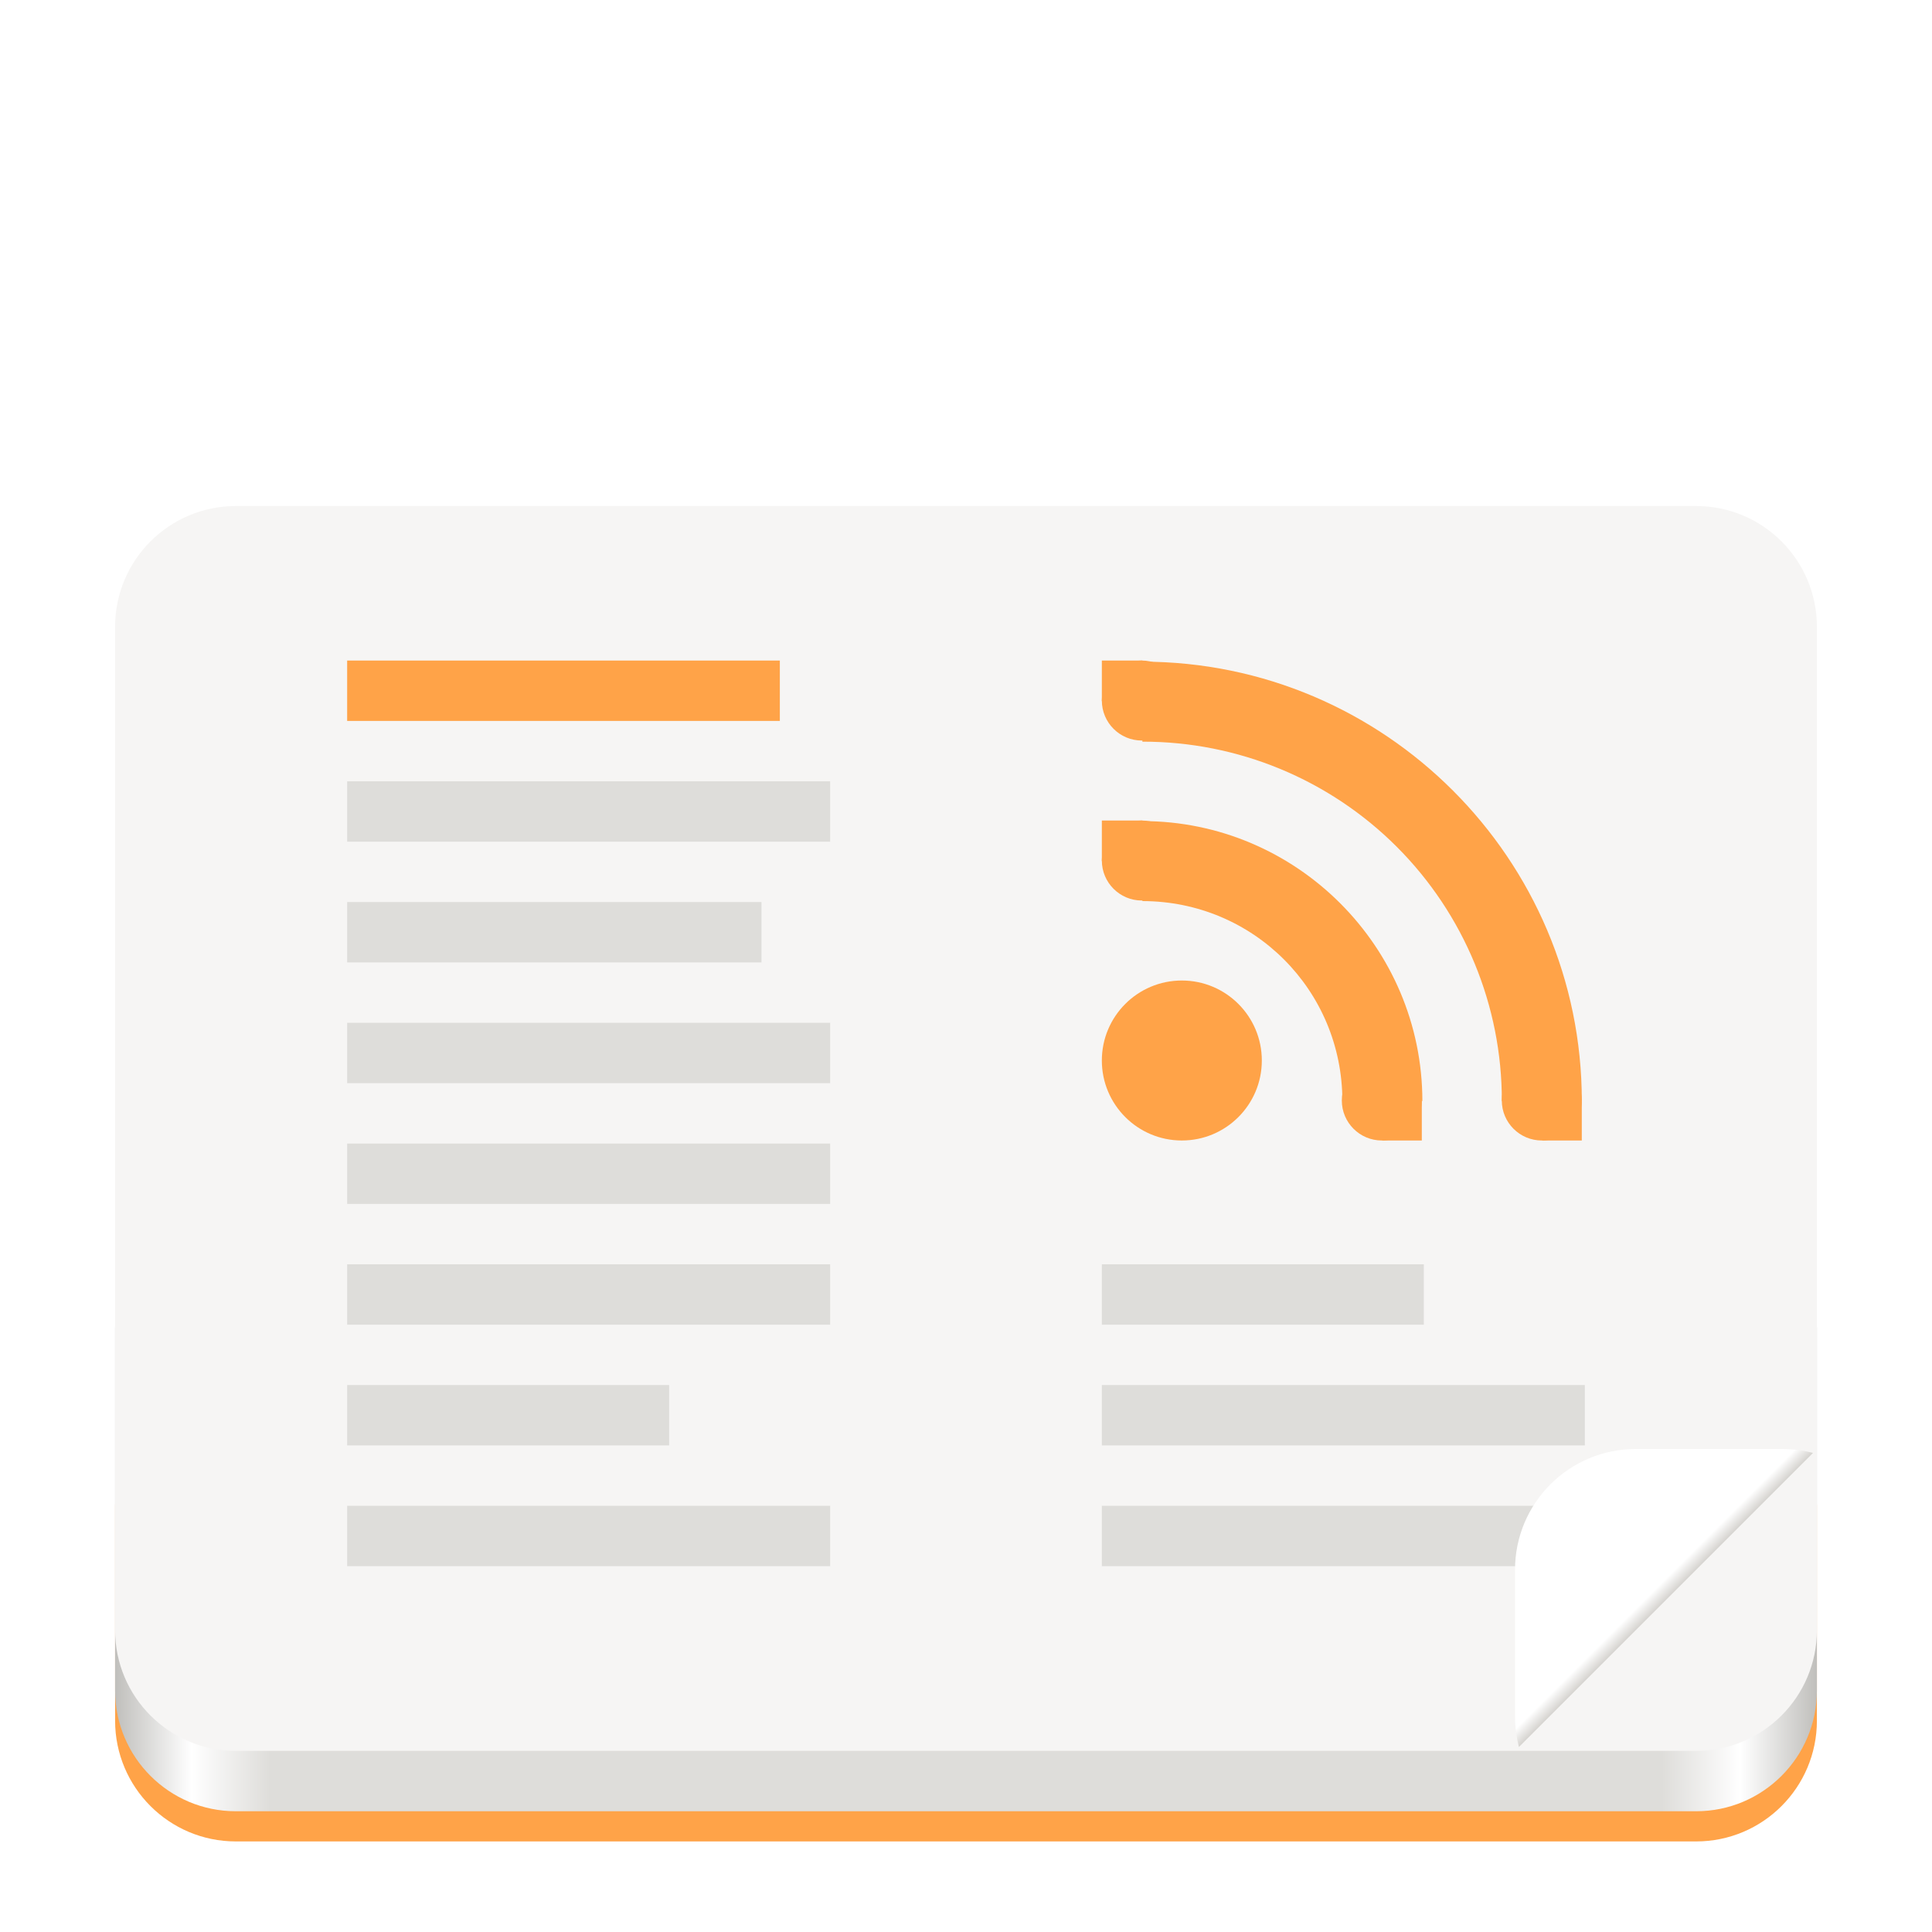
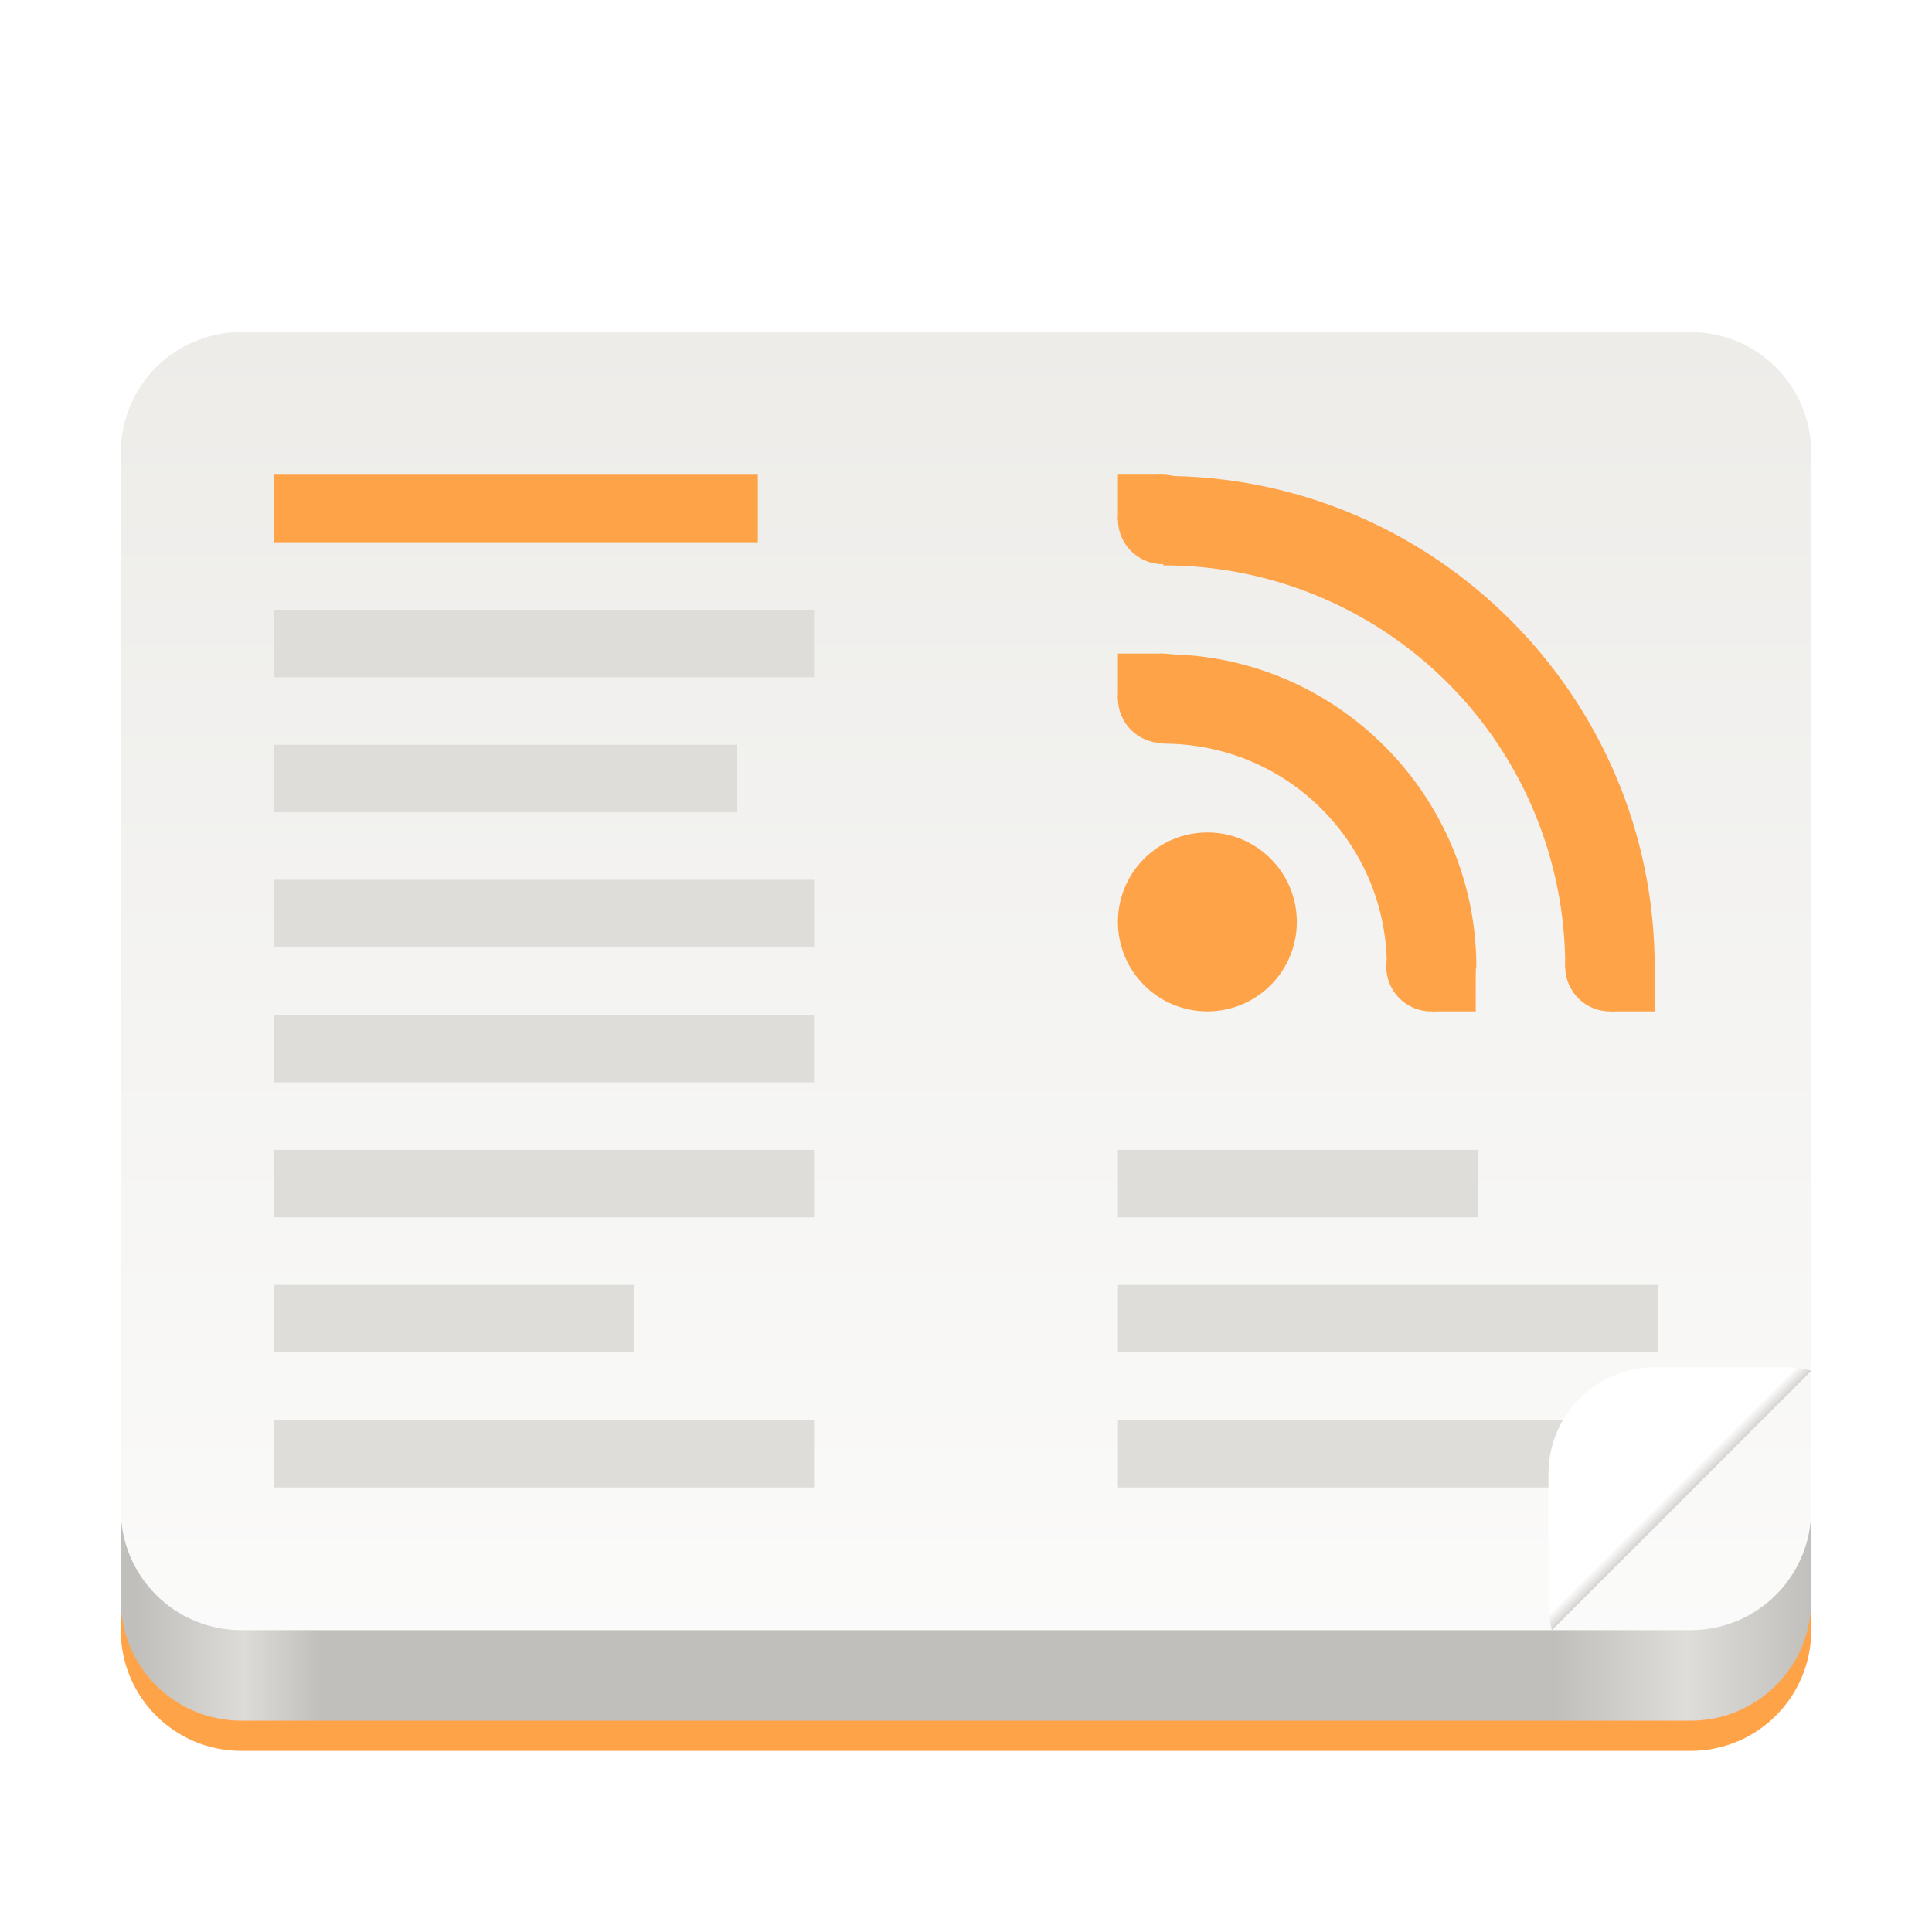
- <svg xmlns="http://www.w3.org/2000/svg" xmlns:xlink="http://www.w3.org/1999/xlink" version="1.1" id="svg2" viewBox="0 0 240 240" height="256" width="256">
-   <defs id="defs4">
-     <linearGradient id="linearGradient1038">
-       <stop style="stop-color:#c0bfbc;stop-opacity:1" offset="0" id="stop1026" />
-       <stop id="stop1028" offset="0.045" style="stop-color:#ffffff;stop-opacity:1" />
-       <stop id="stop1030" offset="0.091" style="stop-color:#deddda;stop-opacity:1" />
-       <stop id="stop1032" offset="0.909" style="stop-color:#deddda;stop-opacity:1" />
-       <stop style="stop-color:#ffffff;stop-opacity:1" offset="0.955" id="stop1034" />
-       <stop style="stop-color:#c0bfbc;stop-opacity:1" offset="1" id="stop1036" />
+ <svg xmlns="http://www.w3.org/2000/svg" width="128" height="128" version="1.0">
+   <defs>
+     <linearGradient id="h" x1="144" x2="144" y1="-84" y2="366.07" gradientTransform="matrix(.25 0 0 .25 4 43)" gradientUnits="userSpaceOnUse">
+       <stop stop-color="#edece9" offset="0" />
+       <stop stop-color="#fff" offset="1" />
    </linearGradient>
-     <clipPath id="clipPath2213" clipPathUnits="userSpaceOnUse">
-       <rect ry="8" rx="8" y="-188" x="160" height="56" width="16" id="rect2215" style="display:inline;opacity:1;vector-effect:none;fill:none;fill-opacity:1;stroke:#000000;stroke-width:1;stroke-linecap:butt;stroke-linejoin:miter;stroke-miterlimit:4;stroke-dasharray:none;stroke-dashoffset:0;stroke-opacity:1;marker:none;marker-start:none;marker-mid:none;marker-end:none;paint-order:normal;enable-background:new" />
+     <linearGradient id="g" x1="69.009" x2="180.21" y1="487.9" y2="487.9" gradientTransform="translate(-60 -206)" gradientUnits="userSpaceOnUse">
+       <stop stop-color="#c0bfbc" offset="0" />
+       <stop stop-color="#dcdbd8" offset=".065" />
+       <stop stop-color="#c0bfbc" offset=".11" />
+       <stop stop-color="#c0bfbc" offset=".846" />
+       <stop stop-color="#deddda" offset=".923" />
+       <stop stop-color="#c0bfbc" offset="1" />
+     </linearGradient>
+     <clipPath id="b">
+       <path d="m252 116 28-28v-8h-36v36z" fill="#e74747" />
    </clipPath>
-     <linearGradient id="linearGradient1005">
-       <stop style="stop-color:#d0bb8e;stop-opacity:1" offset="0" id="stop1001" />
-       <stop style="stop-color:#ffffff;stop-opacity:1" offset="1" id="stop1003" />
-     </linearGradient>
-     <linearGradient id="linearGradient1351-3">
-       <stop id="stop1347" offset="0" style="stop-color:#d5d3cf;stop-opacity:1" />
-       <stop id="stop1349-6" offset="1" style="stop-color:#ffffff;stop-opacity:1" />
-     </linearGradient>
-     <linearGradient gradientTransform="matrix(2.402317,0,0,1.875,-292.9668,-489.8622)" gradientUnits="userSpaceOnUse" y2="-276" x2="116" y1="-276" x1="28" id="linearGradient1159" xlink:href="#linearGradient1038" />
-     <linearGradient gradientTransform="matrix(0.1428979,-0.8328698,0.8328698,-0.1428979,145.7358,1112.059)" y2="-127.399" x2="158.518" y1="-97.698" x1="128.817" gradientUnits="userSpaceOnUse" id="linearGradient1103" xlink:href="#linearGradient1005" />
-     <clipPath id="clipPath1609-7" clipPathUnits="userSpaceOnUse">
-       <path style="fill:#e74747;stroke:none;stroke-width:0.25px;stroke-linecap:butt;stroke-linejoin:miter;stroke-opacity:1" d="m 252,116 28,-28 v -8 h -36 v 36 z" id="path1611-5" />
-     </clipPath>
-     <linearGradient y2="72" x2="340" y1="76" x1="344" gradientTransform="matrix(0.25,0,0,0.25,180,83)" gradientUnits="userSpaceOnUse" id="linearGradient1130" xlink:href="#linearGradient1351-3" />
-     <clipPath id="clipPath1062" clipPathUnits="userSpaceOnUse">
-       <rect transform="scale(-1)" style="opacity:1;vector-effect:none;fill:#f6f5f4;fill-opacity:1;stroke:none;stroke-width:13.719;stroke-linecap:butt;stroke-linejoin:miter;stroke-miterlimit:4;stroke-dasharray:none;stroke-dashoffset:0;stroke-opacity:1;marker:none;marker-start:none;marker-mid:none;marker-end:none;paint-order:normal" id="rect1064" width="88" height="108" x="-108" y="-116" rx="8" ry="8" clip-path="none" />
-     </clipPath>
-     <linearGradient gradientTransform="matrix(1.875,0,0,1.875,3.01904,480.3041)" xlink:href="#d" id="e" gradientUnits="userSpaceOnUse" x1="10" y1="106" x2="118" y2="106" />
-     <linearGradient id="d">
-       <stop offset="0" stop-color="#cfcfcc" id="stop2463" />
-       <stop offset=".037" stop-color="#e8e8e8" stop-opacity=".98" id="stop2465" />
-       <stop offset=".074" stop-color="#d0d0cc" id="stop2467" />
-       <stop offset=".923" stop-color="#d0d0cc" id="stop2469" />
-       <stop offset=".962" stop-color="#e8e8e8" id="stop2471" />
-       <stop offset="1" stop-color="#d0d0cc" id="stop2473" />
-     </linearGradient>
-     <linearGradient gradientTransform="matrix(1.875,0,0,1.875,3.01904,480.3041)" xlink:href="#b" id="f" x1="73" y1="65" x2="65" y2="65" gradientUnits="userSpaceOnUse" />
-     <linearGradient id="b">
-       <stop offset="0" stop-color="#f6f5f4" id="stop2494" />
-       <stop offset=".333" stop-color="#fdfdfd" id="stop2496" />
-       <stop offset="1" stop-color="#c9c6c1" id="stop2498" />
-     </linearGradient>
-     <linearGradient gradientTransform="matrix(1.875,0,0,1.875,3.01904,480.3041)" xlink:href="#a" id="g" x1="55" y1="65" x2="64" y2="65" gradientUnits="userSpaceOnUse" />
-     <linearGradient id="a">
-       <stop offset="0" stop-color="#f6f5f4" id="stop2489" />
-       <stop offset="1" stop-color="#e1dfdd" id="stop2491" />
+     <linearGradient id="a" x1="344" x2="340" y1="76" y2="72" gradientTransform="matrix(.25 0 0 .25 180 83)" gradientUnits="userSpaceOnUse">
+       <stop stop-color="#d5d3cf" offset="0" />
+       <stop stop-color="#fff" offset="1" />
    </linearGradient>
  </defs>
-   <g transform="translate(0,-812.3622)" id="layer1">
-     <g transform="matrix(1.875,0,0,1.875,-2e-6,489.8622)" style="display:none;opacity:1;stop-opacity:1" id="layer2">
-       <g id="g9211" style="display:inline;enable-background:new">
-         <rect style="display:inline;overflow:visible;visibility:visible;fill:#f0f0f0;fill-opacity:1;fill-rule:nonzero;stroke:none;stroke-width:0.5;marker:none;enable-background:accumulate" id="rect13805" width="128" height="128" x="9.2651362e-08" y="172" />
-         <circle cx="64" cy="236" r="59.504" id="circle2892" style="display:inline;opacity:0.1;vector-effect:none;fill:none;fill-opacity:1;stroke:#000000;stroke-width:0.99;stroke-linecap:butt;stroke-linejoin:miter;stroke-miterlimit:4;stroke-dasharray:0.99, 0.99;stroke-dashoffset:0;stroke-opacity:1;marker:none;marker-start:none;marker-mid:none;marker-end:none;paint-order:normal;enable-background:new" />
-         <rect ry="7.929" rx="8.701" y="180.495" x="20.495" height="111.01" width="87.01" id="rect2894" style="display:inline;opacity:0.1;vector-effect:none;fill:none;fill-opacity:1;stroke:#000000;stroke-width:0.99;stroke-linecap:butt;stroke-linejoin:miter;stroke-miterlimit:4;stroke-dasharray:0.99, 0.99;stroke-dashoffset:0;stroke-opacity:1;marker:none;marker-start:none;marker-mid:none;marker-end:none;paint-order:normal;enable-background:new" />
-         <rect ry="7.924" rx="7.924" y="184.495" x="12.495" height="103.01" width="103.01" id="rect2896" style="display:inline;opacity:0.1;vector-effect:none;fill:none;fill-opacity:1;stroke:#000000;stroke-width:0.99;stroke-linecap:butt;stroke-linejoin:miter;stroke-miterlimit:4;stroke-dasharray:0.99, 0.99;stroke-dashoffset:0;stroke-opacity:1;marker:none;marker-start:none;marker-mid:none;marker-end:none;paint-order:normal;enable-background:new" />
-         <rect ry="8.701" rx="7.929" y="200.495" x="8.495" height="87.01" width="111.01" id="rect2898" style="display:inline;opacity:0.1;vector-effect:none;fill:none;fill-opacity:1;stroke:#000000;stroke-width:0.99;stroke-linecap:butt;stroke-linejoin:miter;stroke-miterlimit:4;stroke-dasharray:0.99, 0.99;stroke-dashoffset:0;stroke-opacity:1;marker:none;marker-start:none;marker-mid:none;marker-end:none;paint-order:normal;enable-background:new" />
-         <path id="path2900" d="M 2.6203015e-5,289 H 128" style="display:inline;fill:none;stroke:#62a0ea;stroke-width:2;stroke-linecap:butt;stroke-linejoin:miter;stroke-miterlimit:4;stroke-dasharray:none;stroke-opacity:1;enable-background:new" />
+   <path d="M16 40c-4.432 0-8 3.568-8 8v60c0 4.432 3.568 8 8 8h96c4.432 0 8-3.568 8-8V48c0-4.432-3.568-8-8-8z" fill="#ffa348" />
+   <path transform="translate(0 -172)" d="m16 210c-4.432 0-8 3.568-8 8v60c0 4.432 3.568 8 8 8h96c4.432 0 8-3.568 8-8v-60c0-4.432-3.568-8-8-8z" fill="url(#g)" />
+   <path d="m16 22c-4.432 0-8 3.568-8 8v70c0 4.432 3.568 8 8 8h48 48c4.432 0 8-3.568 8-8v-70c0-4.432-3.568-8-8-8h-48-48z" fill="url(#h)" />
+   <g transform="matrix(.59642 0 0 .59642 -7.5708 -502)">
+     <g transform="matrix(4.9684 0 0 4.9684 126.94 884.48)" fill="#ffa348">
+       <path d="m6 12a2 2 0 0 1-2 2 2 2 0 0 1-2-2 2 2 0 0 1 2-2 2 2 0 0 1 2 2z" overflow="visible" />
+       <path d="m2 6h1.014v1.014h-1.014zm7.014 7.014h0.986v0.986h-0.986zm4 0h0.986v0.986h-0.986zm-11.014-11.014h1.014v1.014h-1.014z" />
+       <path d="m3.014 8.014c2.774 0 5 2.227 5 5h2c0-3.854-3.145-7-7-7z" font-family="sans-serif" font-weight="400" overflow="visible" style="font-feature-settings:normal;font-variant-alternates:normal;font-variant-caps:normal;font-variant-ligatures:normal;font-variant-numeric:normal;font-variant-position:normal;isolation:auto;mix-blend-mode:normal;shape-padding:0;text-decoration-color:#000000;text-decoration-line:none;text-decoration-style:solid;text-indent:0;text-orientation:mixed;text-transform:none" white-space="normal" />
+       <path d="m 3.014,4.028 a 8.972,8.972 0 0 1 8.987,8.986 h 2 C 14,6.96 9.07,2.028 3.014,2.028 Z" font-family="sans-serif" font-weight="400" overflow="visible" style="font-feature-settings:normal;font-variant-alternates:normal;font-variant-caps:normal;font-variant-ligatures:normal;font-variant-numeric:normal;font-variant-position:normal;isolation:auto;mix-blend-mode:normal;shape-padding:0;text-decoration-color:#000000;text-decoration-line:none;text-decoration-style:solid;text-indent:0;text-orientation:mixed;text-transform:none" white-space="normal" />
+       <path d="m4 7a1 1 0 0 1-1 1 1 1 0 0 1-1-1 1 1 0 0 1 1-1 1 1 0 0 1 1 1zm0-4a1 1 0 0 1-1 1 1 1 0 0 1-1-1 1 1 0 0 1 1-1 1 1 0 0 1 1 1zm6 10a1 1 0 0 1-1 1 1 1 0 0 1-1-1 1 1 0 0 1 1-1 1 1 0 0 1 1 1zm4 0a1 1 0 0 1-1 1 1 1 0 0 1-1-1 1 1 0 0 1 1-1 1 1 0 0 1 1 1z" overflow="visible" />
+     </g>
+     <g transform="translate(9.375)" stroke-width="1.875">
+       <rect x="33.75" y="894.42" width="53.75" height="7.5" ry="0" fill="#ffa348" />
+       <g fill="#deddda">
+         <rect x="33.75" y="909.42" width="60" height="7.5" ry="0" />
+         <rect x="33.75" y="924.42" width="51.469" height="7.5" ry="0" />
+         <rect x="33.75" y="939.42" width="60" height="7.5" ry="0" />
+         <rect x="33.75" y="954.42" width="60" height="7.5" ry="0" />
+         <rect x="33.75" y="969.42" width="60" height="7.5" ry="0" />
+         <rect x="33.75" y="984.42" width="39.999" height="7.5" ry="0" />
+         <rect x="33.75" y="999.42" width="60" height="7.5" ry="0" />
      </g>
    </g>
-     <rect transform="scale(-1)" style="opacity:1;vector-effect:none;fill:#ffa348;fill-opacity:1;stroke:none;stroke-width:29.116;stroke-linecap:butt;stroke-linejoin:miter;stroke-miterlimit:4;stroke-dasharray:none;stroke-dashoffset:0;stroke-opacity:1;marker:none;marker-start:none;marker-mid:none;marker-end:none;paint-order:normal;stop-opacity:1" id="rect1167" width="211.404" height="56.719" x="-225.702" y="-1041.112" rx="15" clip-path="none" />
-     <g style="display:inline;opacity:1;enable-background:new;stop-opacity:1" id="g8005" clip-path="url(#clipPath2213)" transform="matrix(0.46875,0,0,0.46875,-701.25,868.7024)" />
-     <g style="display:inline;opacity:1;enable-background:new;stop-opacity:1" id="g8015" clip-path="url(#clipPath2213)" transform="matrix(0.46875,0,0,0.46875,-795,868.7024)" />
-     <g style="display:inline;opacity:1;enable-background:new;stop-opacity:1" id="g8025" clip-path="url(#clipPath2213)" transform="matrix(0.46875,0,0,0.46875,-776.25,868.7024)" />
-     <g style="display:inline;opacity:1;enable-background:new;stop-opacity:1" id="g8035" clip-path="url(#clipPath2213)" transform="matrix(0.46875,0,0,0.46875,-757.5,868.7024)" />
-     <g style="display:inline;opacity:1;enable-background:new;stop-opacity:1" id="g8045" clip-path="url(#clipPath2213)" transform="matrix(0.46875,0,0,0.46875,-738.75,868.7024)" />
-     <g style="display:inline;opacity:1;enable-background:new;stop-opacity:1" id="g8055" clip-path="url(#clipPath2213)" transform="matrix(0.46875,0,0,0.46875,-720,868.7024)" />
-     <rect clip-path="none" rx="15" y="-1037.362" x="-225.702" height="75" width="211.404" id="rect1151" style="opacity:1;vector-effect:none;fill:url(#linearGradient1159);fill-opacity:1;stroke:none;stroke-width:29.116;stroke-linecap:butt;stroke-linejoin:miter;stroke-miterlimit:4;stroke-dasharray:none;stroke-dashoffset:0;stroke-opacity:1;marker:none;marker-start:none;marker-mid:none;marker-end:none;paint-order:normal;stop-opacity:1" transform="scale(-1)" />
-     <rect clip-path="none" rx="15" y="-1029.862" x="-225.702" height="154.638" width="211.404" id="rect3528" style="opacity:1;vector-effect:none;fill:#f6f5f4;fill-opacity:1;stroke:none;stroke-width:29.116;stroke-linecap:butt;stroke-linejoin:miter;stroke-miterlimit:4;stroke-dasharray:none;stroke-dashoffset:0;stroke-opacity:1;marker:none;marker-start:none;marker-mid:none;marker-end:none;paint-order:normal;stop-opacity:1" transform="scale(-1)" />
-     <g id="g3548">
-       <g id="g3394" fill="#474747" transform="matrix(4.968358,0,0,4.968358,126.9383,884.4816)" style="fill:#ffa348">
-         <path id="path3384" overflow="visible" color="#000" style="marker:none;fill:#ffa348" d="M 6,12 A 2,2 0 0 1 4,14 2,2 0 0 1 2,12 2,2 0 0 1 4,10 2,2 0 0 1 6,12 Z" />
-         <path id="path3386" d="M 2,6 H 3.014 V 7.014 H 2 Z m 7.014,7.014 H 10 V 14 H 9.014 Z m 4,0 H 14 V 14 H 13.014 Z M 2,2 H 3.014 V 3.014 H 2 Z" style="fill:#ffa348" />
-         <path id="path3388" overflow="visible" white-space="normal" font-family="sans-serif" font-weight="400" color="#000" style="line-height:normal;font-variant-ligatures:normal;font-variant-position:normal;font-variant-caps:normal;font-variant-numeric:normal;font-variant-alternates:normal;font-feature-settings:normal;text-indent:0;text-align:start;text-decoration:none;text-decoration-line:none;text-decoration-style:solid;text-decoration-color:#000000;text-transform:none;text-orientation:mixed;shape-padding:0;isolation:auto;mix-blend-mode:normal;marker:none;fill:#ffa348" d="m 3.014,8.014 c 2.774,0 5,2.227 5,5 h 2 c 0,-3.854 -3.145,-7 -7,-7 z" />
-         <path id="path3390" overflow="visible" white-space="normal" font-family="sans-serif" font-weight="400" color="#000" style="line-height:normal;font-variant-ligatures:normal;font-variant-position:normal;font-variant-caps:normal;font-variant-numeric:normal;font-variant-alternates:normal;font-feature-settings:normal;text-indent:0;text-align:start;text-decoration:none;text-decoration-line:none;text-decoration-style:solid;text-decoration-color:#000000;text-transform:none;text-orientation:mixed;shape-padding:0;isolation:auto;mix-blend-mode:normal;marker:none;fill:#ffa348" d="m 3.014,4.028 a 8.972,8.972 0 0 1 8.987,8.986 h 2 C 14,6.96 9.07,2.028 3.014,2.028 Z" />
-         <path id="path3392" overflow="visible" color="#000" style="marker:none;fill:#ffa348" d="M 4,7 A 1,1 0 0 1 3,8 1,1 0 0 1 2,7 1,1 0 0 1 3,6 1,1 0 0 1 4,7 Z M 4,3 A 1,1 0 0 1 3,4 1,1 0 0 1 2,3 1,1 0 0 1 3,2 1,1 0 0 1 4,3 Z m 6,10 a 1,1 0 0 1 -1,1 1,1 0 0 1 -1,-1 1,1 0 0 1 1,-1 1,1 0 0 1 1,1 z m 4,0 a 1,1 0 0 1 -1,1 1,1 0 0 1 -1,-1 1,1 0 0 1 1,-1 1,1 0 0 1 1,1 z" />
-       </g>
-       <g style="opacity:1;stop-opacity:1" id="g3418" transform="translate(9.375007)">
-         <rect style="opacity:1;fill:#ffa348;stroke-width:1.875;stop-opacity:1" width="53.75" height="7.5" x="33.75" y="894.418" ry="0" fill="#0cc" id="rect3355" />
-         <rect style="opacity:1;stroke-width:1.875;stop-opacity:1" width="60" height="7.5" x="33.75" y="909.418" ry="0" fill="#deddda" id="rect3357" />
-         <rect style="opacity:1;stroke-width:1.875;stop-opacity:1" ry="0" y="924.418" x="33.75" height="7.5" width="51.469" fill="#deddda" id="rect3359" />
-         <rect style="opacity:1;stroke-width:1.875;stop-opacity:1" width="60" height="7.5" x="33.75" y="939.418" ry="0" fill="#deddda" id="rect3361" />
-         <rect style="opacity:1;stroke-width:1.875;stop-opacity:1" ry="0" y="954.418" x="33.75" height="7.5" width="60" fill="#deddda" id="rect3363" />
-         <rect style="opacity:1;stroke-width:1.875;stop-opacity:1" width="60" height="7.5" x="33.75" y="969.418" ry="0" fill="#deddda" id="rect3365" />
-         <rect style="opacity:1;stroke-width:1.875;stop-opacity:1" ry="0" y="984.418" x="33.75" height="7.5" width="39.999" fill="#deddda" id="rect3367" />
-         <rect id="rect3380" fill="#deddda" width="60" height="7.5" x="33.75" y="999.418" ry="0" style="opacity:1;stroke-width:1.875;stop-opacity:1" />
-       </g>
-       <rect style="opacity:1;stroke-width:1.875;stop-opacity:1" ry="0" y="984.418" x="136.875" height="7.5" width="60" fill="#deddda" id="rect3524" />
-       <rect id="rect3434" fill="#deddda" width="60" height="7.5" x="136.875" y="999.418" ry="0" style="opacity:1;stroke-width:1.875;stop-opacity:1" />
-       <rect id="rect3522" fill="#deddda" width="39.999" height="7.5" x="136.875" y="969.418" ry="0" style="opacity:1;stroke-width:1.875;stop-opacity:1" />
+     <g fill="#deddda" stroke-width="1.875">
+       <rect x="136.88" y="984.42" width="60" height="7.5" ry="0" />
+       <rect x="136.88" y="999.42" width="60" height="7.5" ry="0" />
+       <rect x="136.88" y="969.42" width="39.999" height="7.5" ry="0" />
    </g>
-     <rect clip-path="url(#clipPath1609-7)" transform="matrix(0,1.339286,1.339286,0,70.34479,654.8622)" ry="11.2" rx="11.2" y="88" x="252" height="36" width="36" id="rect1056-3" style="display:inline;opacity:1;fill:url(#linearGradient1130);fill-opacity:1;stroke:none;stroke-width:0.5;stroke-linecap:butt;stroke-linejoin:miter;stroke-miterlimit:4;stroke-dasharray:none;stroke-dashoffset:0;stroke-opacity:1;marker:none;marker-start:none;marker-mid:none;marker-end:none;paint-order:normal;enable-background:new;stop-opacity:1" />
  </g>
+   <rect transform="matrix(0 .63036 .63036 0 47.118 -68.269)" x="252" y="88" width="36" height="36" rx="11.2" ry="11.2" clip-path="url(#b)" enable-background="new" fill="url(#a)" style="paint-order:normal" />
</svg>
